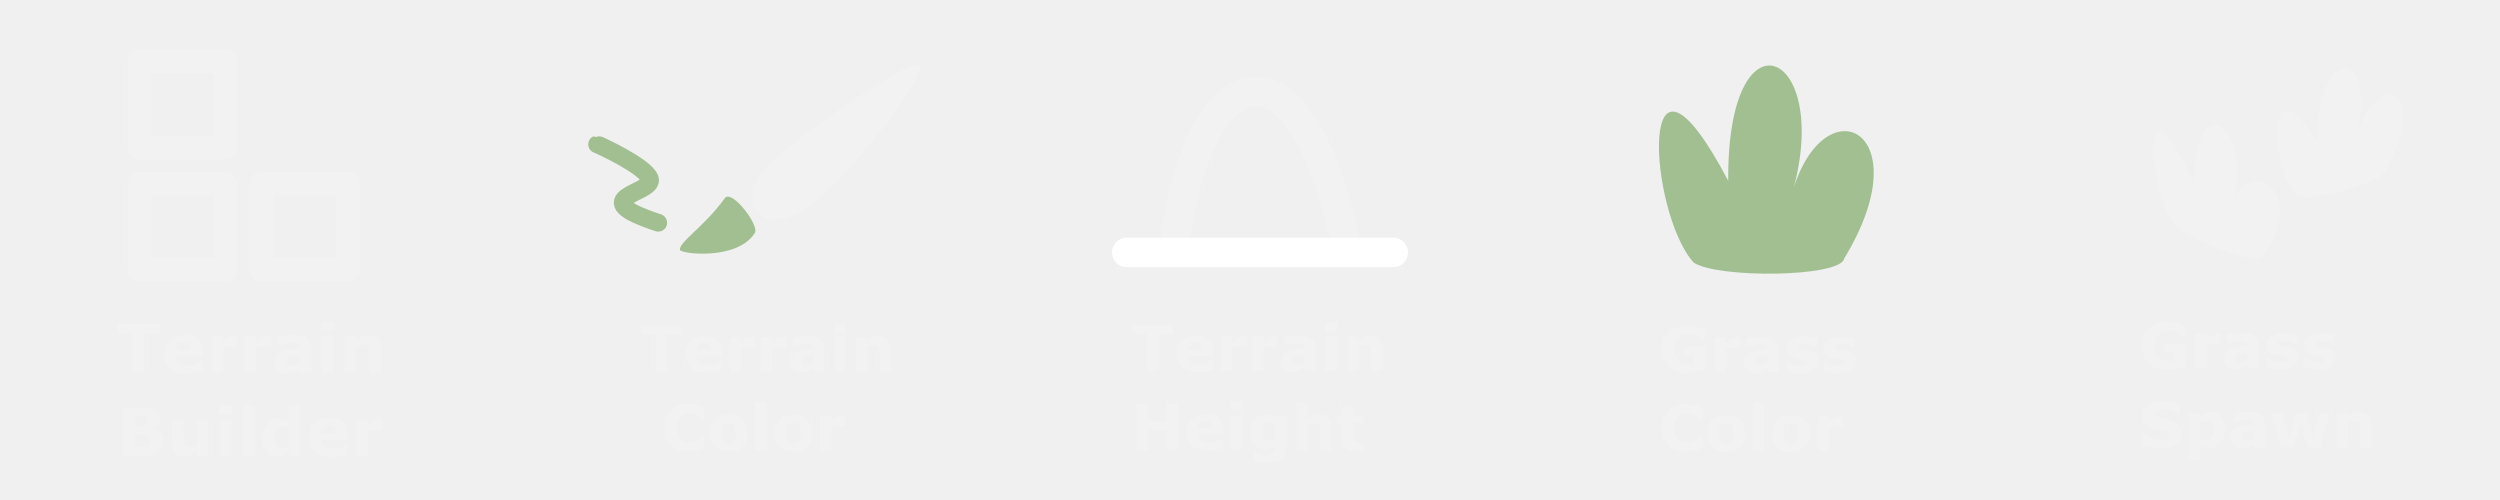
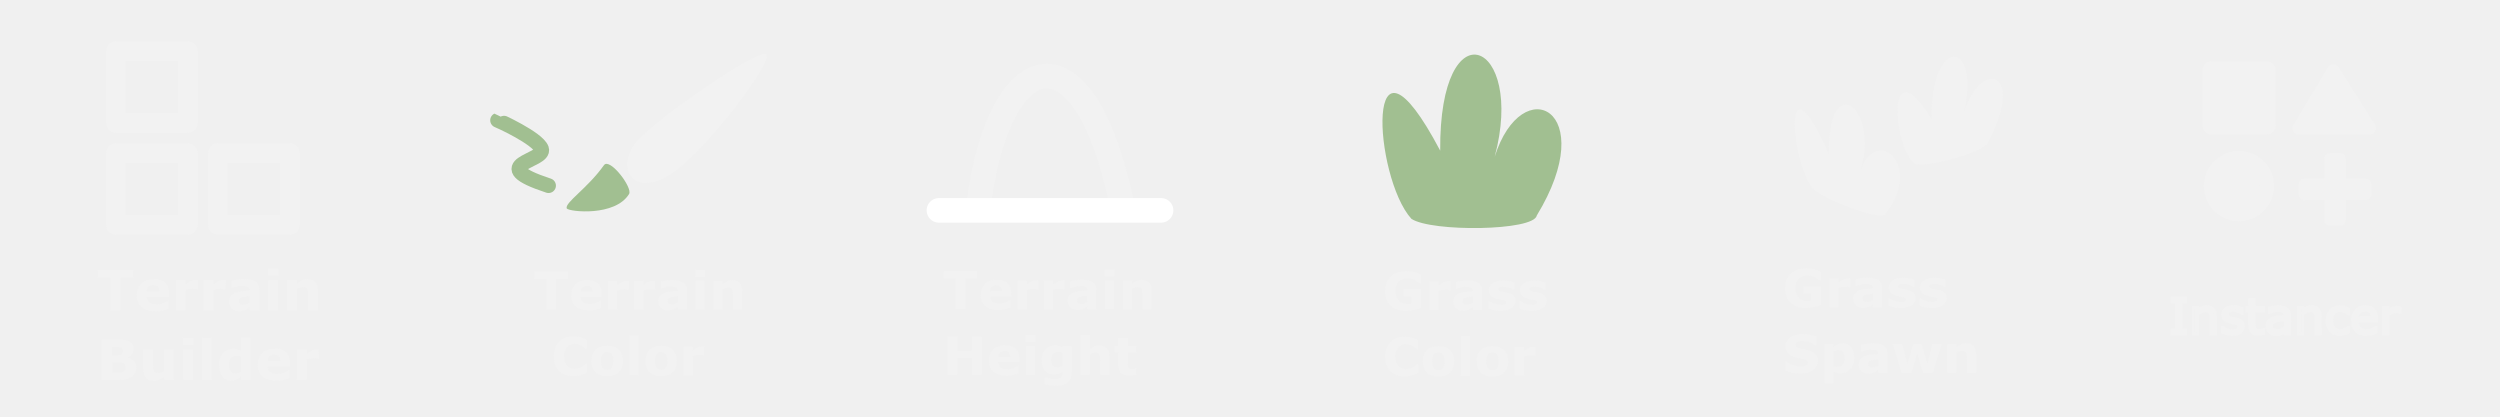
- <svg xmlns="http://www.w3.org/2000/svg" width="84.667mm" height="16.933mm" viewBox="0 0 84.667 16.933" version="1.1" id="svg11372">
+ <svg xmlns="http://www.w3.org/2000/svg" width="101.6mm" height="16.933mm" viewBox="0 0 101.6 16.933" version="1.1" id="svg11372">
  <defs id="defs11369">
    <marker style="overflow:visible" id="Arrow1Lstart" refX="0" refY="0" orient="auto">
      <path transform="matrix(0.8,0,0,0.8,10,0)" style="fill:context-stroke;fill-rule:evenodd;stroke:context-stroke;stroke-width:1pt" d="M 0,0 5,-5 -12.5,0 5,5 Z" id="path27638" />
    </marker>
  </defs>
  <g id="layer1" transform="translate(263.7829,214.9342)">
    <g id="g12135" transform="matrix(0.20154,0,0,0.20154,-221.8433,-171.6164)" style="stroke-width:4.962">
      <rect style="fill:#21262e;fill-opacity:0;stroke-width:3.473;stroke-linecap:round;stroke-linejoin:round" id="rect11620" width="84.02" height="84.02" x="-208.095" y="-214.934" ry="0" />
      <g id="g4439" transform="matrix(1.058834,0,0,1.058834,-207.2128,-225.7754)" style="stroke-width:4.686">
        <rect style="fill:none;fill-opacity:1;stroke:#f2f2f2;stroke-width:3.749;stroke-linecap:round;stroke-linejoin:round;stroke-miterlimit:4;stroke-dasharray:none;stroke-opacity:1" id="rect4427" width="13.678" height="13.678" x="21.268" y="-53.074" transform="scale(1,-1)" />
        <rect style="fill:none;fill-opacity:1;stroke:#f2f2f2;stroke-width:3.749;stroke-linecap:round;stroke-linejoin:round;stroke-miterlimit:4;stroke-dasharray:none;stroke-opacity:1" id="rect4429" width="13.678" height="13.678" x="21.268" y="-33.664" transform="scale(1,-1)" />
        <rect style="fill:none;fill-opacity:1;stroke:#f2f2f2;stroke-width:3.749;stroke-linecap:round;stroke-linejoin:round;stroke-miterlimit:4;stroke-dasharray:none;stroke-opacity:1" id="rect4431" width="13.678" height="13.678" x="40.679" y="-53.074" transform="scale(1,-1)" />
        <g aria-label=" Terrain  Builder" id="text4437" style="font-weight:bold;font-size:10.583px;line-height:1.25;-inkscape-font-specification:'sans-serif, Bold';fill:#f2f2f2;stroke-width:1.24">
          <path d="m 24.564,63.162 h -2.403 v 6.206 h -1.984 v -6.206 h -2.403 v -1.488 h 6.79 z" id="path12566" style="stroke-width:1.24" />
          <path d="m 31.37,66.811 h -4.258 q 0.041,0.682 0.517,1.044 0.481,0.362 1.411,0.362 0.589,0 1.142,-0.212 0.553,-0.212 0.873,-0.455 h 0.207 v 1.493 q -0.63,0.253 -1.189,0.367 -0.558,0.114 -1.235,0.114 -1.747,0 -2.677,-0.785 -0.93,-0.785 -0.93,-2.238 0,-1.437 0.878,-2.274 0.884,-0.842 2.418,-0.842 1.416,0 2.129,0.718 0.713,0.713 0.713,2.057 z m -1.85,-1.09 q -0.015,-0.584 -0.289,-0.878 -0.274,-0.295 -0.853,-0.295 -0.537,0 -0.884,0.279 -0.346,0.279 -0.388,0.894 z" id="path12568" style="stroke-width:1.24" />
          <path d="m 36.889,65.338 h -0.165 q -0.119,-0.041 -0.382,-0.062 -0.264,-0.021 -0.439,-0.021 -0.398,0 -0.703,0.052 -0.305,0.052 -0.656,0.176 v 3.886 H 32.682 v -5.803 h 1.86 v 0.853 q 0.615,-0.527 1.07,-0.698 0.455,-0.176 0.837,-0.176 0.098,0 0.222,0.005 0.124,0.005 0.217,0.015 z" id="path12570" style="stroke-width:1.24" />
          <path d="m 42.149,65.338 h -0.165 q -0.119,-0.041 -0.382,-0.062 -0.264,-0.021 -0.439,-0.021 -0.398,0 -0.703,0.052 -0.305,0.052 -0.656,0.176 v 3.886 h -1.86 v -5.803 h 1.86 v 0.853 q 0.615,-0.527 1.07,-0.698 0.455,-0.176 0.837,-0.176 0.098,0 0.222,0.005 0.124,0.005 0.217,0.015 z" id="path12572" style="stroke-width:1.24" />
          <path d="m 46.718,67.855 v -1.209 q -0.377,0.031 -0.816,0.088 -0.439,0.052 -0.667,0.124 -0.279,0.088 -0.429,0.258 -0.145,0.165 -0.145,0.439 0,0.181 0.031,0.295 0.031,0.114 0.155,0.217 0.119,0.103 0.284,0.155 0.165,0.047 0.517,0.047 0.279,0 0.563,-0.114 0.289,-0.114 0.506,-0.3 z m 0,0.899 q -0.15,0.114 -0.372,0.274 -0.222,0.16 -0.419,0.253 -0.274,0.124 -0.568,0.181 -0.295,0.062 -0.646,0.062 -0.827,0 -1.385,-0.512 -0.558,-0.512 -0.558,-1.307 0,-0.636 0.284,-1.039 0.284,-0.403 0.806,-0.636 0.517,-0.233 1.282,-0.331 0.765,-0.098 1.586,-0.145 v -0.031 q 0,-0.481 -0.393,-0.661 -0.393,-0.186 -1.158,-0.186 -0.46,0 -0.982,0.165 -0.522,0.16 -0.749,0.248 H 43.276 V 63.689 q 0.295,-0.078 0.956,-0.181 0.667,-0.109 1.333,-0.109 1.586,0 2.289,0.491 0.708,0.486 0.708,1.53 v 3.948 h -1.845 z" id="path12574" style="stroke-width:1.24" />
          <path d="m 52.133,69.369 h -1.86 v -5.803 h 1.86 z m 0.052,-6.63 H 50.221 v -1.411 h 1.964 z" id="path12576" style="stroke-width:1.24" />
          <path d="m 59.719,69.369 h -1.871 v -2.878 q 0,-0.351 -0.036,-0.698 -0.036,-0.351 -0.124,-0.517 -0.103,-0.191 -0.305,-0.279 -0.196,-0.088 -0.553,-0.088 -0.253,0 -0.517,0.083 -0.258,0.083 -0.563,0.264 v 4.113 h -1.86 v -5.803 h 1.86 v 0.641 q 0.496,-0.388 0.951,-0.594 0.46,-0.207 1.018,-0.207 0.941,0 1.468,0.548 0.532,0.548 0.532,1.638 z" id="path12578" style="stroke-width:1.24" />
          <path d="m 25.127,80.241 q 0,0.558 -0.227,0.997 -0.222,0.439 -0.615,0.729 -0.455,0.341 -1.003,0.486 -0.543,0.145 -1.38,0.145 H 18.544 V 74.903 h 2.987 q 0.93,0 1.359,0.062 0.434,0.062 0.858,0.274 0.439,0.222 0.651,0.599 0.217,0.372 0.217,0.853 0,0.558 -0.295,0.987 -0.295,0.424 -0.832,0.661 v 0.041 q 0.754,0.15 1.194,0.62 0.444,0.47 0.444,1.24 z m -2.542,-3.163 q 0,-0.191 -0.098,-0.382 -0.093,-0.191 -0.336,-0.284 -0.217,-0.083 -0.543,-0.088 -0.32,-0.01 -0.904,-0.01 h -0.186 v 1.628 h 0.31 q 0.47,0 0.801,-0.015 0.331,-0.015 0.522,-0.103 0.269,-0.119 0.351,-0.305 0.083,-0.191 0.083,-0.439 z m 0.486,3.132 q 0,-0.367 -0.145,-0.563 -0.14,-0.202 -0.481,-0.3 -0.233,-0.067 -0.641,-0.072 -0.408,-0.005 -0.853,-0.005 h -0.434 v 1.917 h 0.145 q 0.837,0 1.199,-0.005 0.362,-0.005 0.667,-0.134 0.31,-0.129 0.424,-0.341 0.119,-0.217 0.119,-0.496 z" id="path12580" style="stroke-width:1.24" />
          <path d="m 32.284,82.598 h -1.86 v -0.641 q -0.517,0.393 -0.946,0.599 -0.429,0.202 -1.023,0.202 -0.961,0 -1.483,-0.553 -0.517,-0.553 -0.517,-1.633 v -3.778 h 1.871 v 2.878 q 0,0.439 0.026,0.734 0.031,0.289 0.134,0.481 0.098,0.191 0.295,0.279 0.202,0.088 0.558,0.088 0.238,0 0.527,-0.088 0.289,-0.088 0.558,-0.258 v -4.113 h 1.86 z" id="path12582" style="stroke-width:1.24" />
          <path d="m 35.902,82.598 h -1.86 v -5.803 h 1.86 z m 0.052,-6.63 h -1.964 v -1.411 h 1.964 z" id="path12584" style="stroke-width:1.24" />
          <path d="m 39.519,82.598 h -1.86 v -8.041 h 1.86 z" id="path12586" style="stroke-width:1.24" />
          <path d="m 46.919,82.598 h -1.86 v -0.605 q -0.481,0.393 -0.899,0.579 -0.419,0.186 -0.966,0.186 -1.059,0 -1.695,-0.816 -0.636,-0.816 -0.636,-2.201 0,-0.739 0.212,-1.307 0.217,-0.574 0.589,-0.982 0.351,-0.388 0.853,-0.599 0.501,-0.217 1.003,-0.217 0.522,0 0.853,0.114 0.336,0.109 0.687,0.279 v -2.47 h 1.86 z M 45.059,80.996 V 78.148 q -0.196,-0.083 -0.413,-0.119 -0.217,-0.036 -0.398,-0.036 -0.734,0 -1.101,0.46 -0.367,0.455 -0.367,1.266 0,0.853 0.295,1.24 0.295,0.382 0.946,0.382 0.253,0 0.537,-0.093 0.284,-0.098 0.501,-0.253 z" id="path12588" style="stroke-width:1.24" />
          <path d="m 54.391,80.04 h -4.258 q 0.041,0.682 0.517,1.044 0.481,0.362 1.411,0.362 0.589,0 1.142,-0.212 0.553,-0.212 0.873,-0.455 h 0.207 v 1.493 q -0.63,0.253 -1.189,0.367 -0.558,0.114 -1.235,0.114 -1.747,0 -2.677,-0.785 -0.93,-0.785 -0.93,-2.238 0,-1.437 0.878,-2.274 0.884,-0.842 2.418,-0.842 1.416,0 2.129,0.718 0.713,0.713 0.713,2.057 z m -1.85,-1.09 q -0.015,-0.584 -0.289,-0.878 -0.274,-0.295 -0.853,-0.295 -0.537,0 -0.884,0.279 -0.346,0.279 -0.388,0.894 z" id="path12590" style="stroke-width:1.24" />
          <path d="m 59.91,78.567 h -0.165 q -0.119,-0.041 -0.382,-0.062 -0.264,-0.021 -0.439,-0.021 -0.398,0 -0.703,0.052 -0.305,0.052 -0.656,0.176 v 3.886 h -1.86 v -5.803 h 1.86 v 0.853 q 0.615,-0.527 1.07,-0.698 0.455,-0.176 0.837,-0.176 0.098,0 0.222,0.005 0.124,0.005 0.217,0.015 z" id="path12592" style="stroke-width:1.24" />
        </g>
      </g>
    </g>
    <g id="g3920" transform="matrix(0.1259586,0,0,0.1259586,-192.4308,-192.562)" style="stroke-width:7.939" />
    <g id="g2882">
      <rect style="fill:#21262e;fill-opacity:0;stroke-width:0.7;stroke-linecap:round;stroke-linejoin:round" id="rect12141" width="16.933" height="16.933" x="-212.983" y="-214.934" ry="0" />
      <g aria-label="Grass Color" id="text4475" style="font-weight:bold;font-size:10.583px;line-height:1.25;-inkscape-font-specification:'sans-serif, Bold';fill:#f2f2f2;stroke-width:1.313" transform="matrix(0.20154,0,0,0.20154,-195.6558,-187.0334)">
        <path d="m -51.473,-76.346 q -0.517,0.202 -1.369,0.403 -0.853,0.196 -1.7,0.196 -1.964,0 -3.075,-1.065 -1.111,-1.07 -1.111,-2.951 0,-1.793 1.121,-2.889 1.121,-1.101 3.126,-1.101 0.76,0 1.447,0.14 0.687,0.134 1.53,0.543 v 1.804 h -0.222 q -0.145,-0.109 -0.424,-0.305 -0.279,-0.202 -0.537,-0.341 -0.3,-0.165 -0.703,-0.284 -0.398,-0.119 -0.847,-0.119 -0.527,0 -0.956,0.155 -0.429,0.155 -0.77,0.475 -0.326,0.31 -0.517,0.791 -0.186,0.475 -0.186,1.101 0,1.276 0.677,1.953 0.677,0.677 2,0.677 0.114,0 0.248,-0.005 0.14,-0.005 0.253,-0.015 v -1.509 H -55.023 V -80.144 h 3.55 z" id="path12984" style="stroke-width:1.313" />
        <path d="m -45.592,-79.937 h -0.165 q -0.119,-0.041 -0.382,-0.062 -0.264,-0.021 -0.439,-0.021 -0.398,0 -0.703,0.052 -0.305,0.052 -0.656,0.176 v 3.886 h -1.86 v -5.803 h 1.86 v 0.853 q 0.615,-0.527 1.07,-0.698 0.455,-0.176 0.837,-0.176 0.098,0 0.222,0.005 0.124,0.005 0.217,0.015 z" id="path12986" style="stroke-width:1.313" />
        <path d="m -41.024,-77.421 v -1.209 q -0.377,0.031 -0.816,0.088 -0.439,0.052 -0.667,0.124 -0.279,0.088 -0.429,0.258 -0.145,0.165 -0.145,0.439 0,0.181 0.031,0.295 0.031,0.114 0.155,0.217 0.119,0.103 0.284,0.155 0.165,0.047 0.517,0.047 0.279,0 0.563,-0.114 0.289,-0.114 0.506,-0.3 z m 0,0.899 q -0.15,0.114 -0.372,0.274 -0.222,0.16 -0.419,0.253 -0.274,0.124 -0.568,0.181 -0.295,0.062 -0.646,0.062 -0.827,0 -1.385,-0.512 -0.558,-0.512 -0.558,-1.307 0,-0.636 0.284,-1.039 0.284,-0.403 0.806,-0.636 0.517,-0.233 1.282,-0.331 0.765,-0.098 1.586,-0.145 v -0.031 q 0,-0.481 -0.393,-0.661 -0.393,-0.186 -1.158,-0.186 -0.46,0 -0.982,0.165 -0.522,0.16 -0.749,0.248 h -0.171 v -1.4 q 0.295,-0.078 0.956,-0.181 0.667,-0.109 1.333,-0.109 1.586,0 2.289,0.491 0.708,0.486 0.708,1.53 v 3.948 h -1.845 z" id="path12988" style="stroke-width:1.313" />
        <path d="m -32.425,-77.746 q 0,0.899 -0.806,1.452 -0.806,0.548 -2.207,0.548 -0.775,0 -1.406,-0.145 -0.63,-0.145 -1.013,-0.32 v -1.53 h 0.171 q 0.14,0.098 0.32,0.217 0.186,0.114 0.522,0.248 0.289,0.119 0.656,0.207 0.367,0.083 0.785,0.083 0.548,0 0.811,-0.119 0.264,-0.124 0.264,-0.362 0,-0.212 -0.155,-0.305 -0.155,-0.098 -0.589,-0.186 -0.207,-0.047 -0.563,-0.098 -0.351,-0.057 -0.641,-0.134 -0.791,-0.207 -1.173,-0.641 -0.382,-0.439 -0.382,-1.09 0,-0.837 0.791,-1.39 0.796,-0.558 2.17,-0.558 0.651,0 1.245,0.134 0.599,0.129 0.935,0.279 v 1.468 h -0.16 q -0.413,-0.284 -0.946,-0.46 -0.527,-0.181 -1.07,-0.181 -0.45,0 -0.76,0.124 -0.305,0.124 -0.305,0.351 0,0.207 0.14,0.315 0.14,0.109 0.656,0.217 0.284,0.057 0.61,0.114 0.331,0.052 0.661,0.134 0.734,0.191 1.085,0.605 0.351,0.408 0.351,1.023 z" id="path12990" style="stroke-width:1.313" />
        <path d="m -26.146,-77.746 q 0,0.899 -0.806,1.452 -0.806,0.548 -2.207,0.548 -0.775,0 -1.406,-0.145 -0.63,-0.145 -1.013,-0.32 v -1.53 h 0.171 q 0.14,0.098 0.32,0.217 0.186,0.114 0.522,0.248 0.289,0.119 0.656,0.207 0.367,0.083 0.785,0.083 0.548,0 0.811,-0.119 0.264,-0.124 0.264,-0.362 0,-0.212 -0.155,-0.305 -0.155,-0.098 -0.589,-0.186 -0.207,-0.047 -0.563,-0.098 -0.351,-0.057 -0.641,-0.134 -0.791,-0.207 -1.173,-0.641 -0.382,-0.439 -0.382,-1.09 0,-0.837 0.791,-1.39 0.796,-0.558 2.17,-0.558 0.651,0 1.245,0.134 0.599,0.129 0.935,0.279 v 1.468 h -0.16 q -0.413,-0.284 -0.946,-0.46 -0.527,-0.181 -1.07,-0.181 -0.45,0 -0.76,0.124 -0.305,0.124 -0.305,0.351 0,0.207 0.14,0.315 0.14,0.109 0.656,0.217 0.284,0.057 0.61,0.114 0.331,0.052 0.661,0.134 0.734,0.191 1.085,0.605 0.351,0.408 0.351,1.023 z" id="path12992" style="stroke-width:1.313" />
        <path d="m -54.801,-62.528 q -0.858,0 -1.586,-0.253 -0.723,-0.253 -1.245,-0.754 -0.522,-0.501 -0.811,-1.251 -0.284,-0.749 -0.284,-1.731 0,-0.915 0.274,-1.659 0.274,-0.744 0.796,-1.276 0.501,-0.512 1.24,-0.791 0.744,-0.279 1.623,-0.279 0.486,0 0.873,0.057 0.393,0.052 0.723,0.14 0.346,0.098 0.625,0.222 0.284,0.119 0.496,0.222 v 1.866 h -0.227 q -0.145,-0.124 -0.367,-0.295 -0.217,-0.171 -0.496,-0.336 -0.284,-0.165 -0.615,-0.279 -0.331,-0.114 -0.708,-0.114 -0.419,0 -0.796,0.134 -0.377,0.129 -0.698,0.434 -0.305,0.295 -0.496,0.78 -0.186,0.486 -0.186,1.178 0,0.723 0.202,1.209 0.207,0.486 0.517,0.765 0.315,0.284 0.703,0.408 0.388,0.119 0.765,0.119 0.362,0 0.713,-0.109 0.357,-0.109 0.656,-0.295 0.253,-0.15 0.47,-0.32 0.217,-0.171 0.357,-0.295 h 0.207 v 1.84 q -0.289,0.129 -0.553,0.243 -0.264,0.114 -0.553,0.196 -0.377,0.109 -0.708,0.165 -0.331,0.057 -0.91,0.057 z" id="path12994" style="stroke-width:1.313" />
        <path d="m -44.791,-65.577 q 0,1.431 -0.837,2.258 -0.832,0.822 -2.341,0.822 -1.509,0 -2.346,-0.822 -0.832,-0.827 -0.832,-2.258 0,-1.442 0.837,-2.263 0.842,-0.822 2.341,-0.822 1.519,0 2.346,0.827 0.832,0.827 0.832,2.258 z m -2.289,1.411 q 0.181,-0.222 0.269,-0.532 0.093,-0.315 0.093,-0.868 0,-0.512 -0.093,-0.858 -0.093,-0.346 -0.258,-0.553 -0.165,-0.212 -0.398,-0.3 -0.233,-0.088 -0.501,-0.088 -0.269,0 -0.481,0.072 -0.207,0.072 -0.398,0.289 -0.171,0.202 -0.274,0.553 -0.098,0.351 -0.098,0.884 0,0.475 0.088,0.827 0.088,0.346 0.258,0.558 0.165,0.202 0.393,0.295 0.233,0.093 0.527,0.093 0.253,0 0.481,-0.083 0.233,-0.088 0.393,-0.289 z" id="path12996" style="stroke-width:1.313" />
        <path d="m -41.598,-62.677 h -1.86 v -8.041 h 1.86 z" id="path12998" style="stroke-width:1.313" />
        <path d="m -33.908,-65.577 q 0,1.431 -0.837,2.258 -0.832,0.822 -2.341,0.822 -1.509,0 -2.346,-0.822 -0.832,-0.827 -0.832,-2.258 0,-1.442 0.837,-2.263 0.842,-0.822 2.341,-0.822 1.519,0 2.346,0.827 0.832,0.827 0.832,2.258 z m -2.289,1.411 q 0.181,-0.222 0.269,-0.532 0.093,-0.315 0.093,-0.868 0,-0.512 -0.093,-0.858 -0.093,-0.346 -0.258,-0.553 -0.165,-0.212 -0.398,-0.3 -0.233,-0.088 -0.501,-0.088 -0.269,0 -0.481,0.072 -0.207,0.072 -0.398,0.289 -0.171,0.202 -0.274,0.553 -0.098,0.351 -0.098,0.884 0,0.475 0.088,0.827 0.088,0.346 0.258,0.558 0.165,0.202 0.393,0.295 0.233,0.093 0.527,0.093 0.253,0 0.481,-0.083 0.233,-0.088 0.393,-0.289 z" id="path13000" style="stroke-width:1.313" />
        <path d="m -28.368,-66.708 h -0.165 q -0.119,-0.041 -0.382,-0.062 -0.264,-0.021 -0.439,-0.021 -0.398,0 -0.703,0.052 -0.305,0.052 -0.656,0.176 v 3.886 h -1.86 v -5.803 h 1.86 v 0.853 q 0.615,-0.527 1.07,-0.698 0.455,-0.176 0.837,-0.176 0.098,0 0.222,0.005 0.124,0.005 0.217,0.015 z" id="path13002" style="stroke-width:1.313" />
      </g>
      <path style="fill:#a1bf91;fill-opacity:1;stroke:none;stroke-width:0.265px;stroke-linecap:butt;stroke-linejoin:miter;stroke-opacity:1" d="m -206.423,-206.041 c 0.811,0.541 4.983,0.499 5.096,-0.137 2.616,-4.3 -0.598,-5.915 -1.713,-2.382 1.268,-4.729 -2.261,-6.2 -2.213,-0.251 -3.136,-5.943 -2.703,1.086 -1.17,2.77 z" id="path867-1" />
    </g>
    <g id="g25799" transform="matrix(0.20154,0,0,0.20154,-193.6867,-211.7838)" style="stroke-width:4.962">
      <rect style="fill:#21262e;fill-opacity:0;stroke-width:3.473;stroke-linecap:round;stroke-linejoin:round" id="rect25763" width="84.02" height="84.02" x="-263.783" y="-15.632" ry="0" />
      <g id="g36978">
        <path style="fill:#f2f2f2;fill-opacity:1;stroke:none;stroke-width:9.924;stroke-linecap:butt;stroke-linejoin:miter;stroke-miterlimit:4;stroke-dasharray:none;stroke-opacity:1" d="m -219.333,12.82 c 4.578,-5.123 24.727,-18.792 26.05,-17.531 1.641,1.262 -13.323,21.313 -20.44,24.9 -7.342,3.701 -9.669,-2.828 -5.61,-7.37 z" id="path25765" />
        <path style="fill:#a1bf91;fill-opacity:1;stroke:none;stroke-width:4.962;stroke-linecap:butt;stroke-linejoin:miter;stroke-miterlimit:4;stroke-dasharray:none;stroke-opacity:1" d="m -220.951,23.484 c -2.802,4.594 -12.015,3.599 -12.57,2.929 -0.446,-1.197 4.085,-3.944 7.506,-8.738 1.143,-1.602 5.835,4.546 5.064,5.81 z" id="path25767" />
        <path style="fill:none;stroke:#a1bf91;stroke-width:2.977;stroke-linecap:round;stroke-linejoin:round;stroke-miterlimit:4;stroke-dasharray:none;stroke-opacity:1" d="m -237.191,21.802 c -13.073,-4.306 -0.507,-4.888 -1.414,-7.404 -0.778,-2.158 -8.804,-5.802 -8.86,-5.775" id="path25769" />
        <g aria-label="Terrain  Color" id="g25795" style="font-weight:bold;font-size:10.583px;line-height:1.25;-inkscape-font-specification:'sans-serif, Bold';fill:#f2f2f2;stroke-width:1.313" transform="translate(1.306915,2.53826)">
          <path d="m -234.587,38.083 h -2.403 v 6.206 h -1.984 v -6.206 h -2.403 v -1.488 h 6.79 z" id="path25771" style="stroke-width:1.313" />
          <path d="m -227.781,41.731 h -4.258 q 0.041,0.682 0.517,1.044 0.481,0.362 1.411,0.362 0.589,0 1.142,-0.212 0.553,-0.212 0.873,-0.455 h 0.207 v 1.493 q -0.63,0.253 -1.189,0.367 -0.558,0.114 -1.235,0.114 -1.747,0 -2.677,-0.785 -0.93,-0.785 -0.93,-2.238 0,-1.437 0.878,-2.274 0.884,-0.842 2.418,-0.842 1.416,0 2.129,0.718 0.713,0.713 0.713,2.057 z m -1.85,-1.09 q -0.015,-0.584 -0.289,-0.878 -0.274,-0.295 -0.853,-0.295 -0.537,0 -0.884,0.279 -0.346,0.279 -0.388,0.894 z" id="path25773" style="stroke-width:1.313" />
          <path d="m -222.262,40.258 h -0.165 q -0.119,-0.041 -0.382,-0.062 -0.264,-0.021 -0.439,-0.021 -0.398,0 -0.703,0.052 -0.305,0.052 -0.656,0.176 v 3.886 h -1.86 v -5.803 h 1.86 v 0.853 q 0.615,-0.527 1.07,-0.698 0.455,-0.176 0.837,-0.176 0.098,0 0.222,0.005 0.124,0.005 0.217,0.015 z" id="path25775" style="stroke-width:1.313" />
          <path d="m -217.001,40.258 h -0.165 q -0.119,-0.041 -0.382,-0.062 -0.264,-0.021 -0.439,-0.021 -0.398,0 -0.703,0.052 -0.305,0.052 -0.656,0.176 v 3.886 h -1.86 v -5.803 h 1.86 v 0.853 q 0.615,-0.527 1.07,-0.698 0.455,-0.176 0.837,-0.176 0.098,0 0.222,0.005 0.124,0.005 0.217,0.015 z" id="path25777" style="stroke-width:1.313" />
          <path d="m -212.433,42.775 v -1.209 q -0.377,0.031 -0.816,0.088 -0.439,0.052 -0.667,0.124 -0.279,0.088 -0.429,0.258 -0.145,0.165 -0.145,0.439 0,0.181 0.031,0.295 0.031,0.114 0.155,0.217 0.119,0.103 0.284,0.155 0.165,0.047 0.517,0.047 0.279,0 0.563,-0.114 0.289,-0.114 0.506,-0.3 z m 0,0.899 q -0.15,0.114 -0.372,0.274 -0.222,0.16 -0.419,0.253 -0.274,0.124 -0.568,0.181 -0.295,0.062 -0.646,0.062 -0.827,0 -1.385,-0.512 -0.558,-0.512 -0.558,-1.307 0,-0.636 0.284,-1.039 0.284,-0.403 0.806,-0.636 0.517,-0.233 1.282,-0.331 0.765,-0.098 1.586,-0.145 v -0.031 q 0,-0.481 -0.393,-0.661 -0.393,-0.186 -1.158,-0.186 -0.46,0 -0.982,0.165 -0.522,0.16 -0.749,0.248 h -0.171 v -1.4 q 0.295,-0.078 0.956,-0.181 0.667,-0.109 1.333,-0.109 1.586,0 2.289,0.491 0.708,0.486 0.708,1.53 v 3.948 h -1.845 z" id="path25779" style="stroke-width:1.313" />
          <path d="m -207.017,44.289 h -1.86 v -5.803 h 1.86 z m 0.052,-6.63 h -1.964 V 36.248 h 1.964 z" id="path25781" style="stroke-width:1.313" />
          <path d="m -199.431,44.289 h -1.871 v -2.878 q 0,-0.351 -0.036,-0.698 -0.036,-0.351 -0.124,-0.517 -0.103,-0.191 -0.305,-0.279 -0.196,-0.088 -0.553,-0.088 -0.253,0 -0.517,0.083 -0.258,0.083 -0.563,0.264 v 4.113 h -1.86 V 38.486 h 1.86 v 0.641 q 0.496,-0.388 0.951,-0.594 0.46,-0.207 1.018,-0.207 0.941,0 1.468,0.548 0.532,0.548 0.532,1.638 z" id="path25783" style="stroke-width:1.313" />
          <path d="m -233.512,57.668 q -0.858,0 -1.586,-0.253 -0.723,-0.253 -1.245,-0.754 -0.522,-0.501 -0.811,-1.251 -0.284,-0.749 -0.284,-1.731 0,-0.915 0.274,-1.659 0.274,-0.744 0.796,-1.276 0.501,-0.512 1.24,-0.791 0.744,-0.279 1.623,-0.279 0.486,0 0.873,0.057 0.393,0.052 0.723,0.14 0.346,0.098 0.625,0.222 0.284,0.119 0.496,0.222 v 1.866 h -0.227 q -0.145,-0.124 -0.367,-0.295 -0.217,-0.171 -0.496,-0.336 -0.284,-0.165 -0.615,-0.279 -0.331,-0.114 -0.708,-0.114 -0.419,0 -0.796,0.134 -0.377,0.129 -0.698,0.434 -0.305,0.295 -0.496,0.78 -0.186,0.486 -0.186,1.178 0,0.723 0.202,1.209 0.207,0.486 0.517,0.765 0.315,0.284 0.703,0.408 0.388,0.119 0.765,0.119 0.362,0 0.713,-0.109 0.357,-0.109 0.656,-0.295 0.253,-0.15 0.47,-0.32 0.217,-0.171 0.357,-0.295 h 0.207 v 1.84 q -0.289,0.129 -0.553,0.243 -0.264,0.114 -0.553,0.196 -0.377,0.109 -0.708,0.165 -0.331,0.057 -0.909,0.057 z" id="path25785" style="stroke-width:1.313" />
          <path d="m -223.502,54.619 q 0,1.431 -0.837,2.258 -0.832,0.822 -2.341,0.822 -1.509,0 -2.346,-0.822 -0.832,-0.827 -0.832,-2.258 0,-1.442 0.837,-2.263 0.842,-0.822 2.341,-0.822 1.519,0 2.346,0.827 0.832,0.827 0.832,2.258 z m -2.289,1.411 q 0.181,-0.222 0.269,-0.532 0.093,-0.315 0.093,-0.868 0,-0.512 -0.093,-0.858 -0.093,-0.346 -0.258,-0.553 -0.165,-0.212 -0.398,-0.3 -0.233,-0.088 -0.501,-0.088 -0.269,0 -0.481,0.072 -0.207,0.072 -0.398,0.289 -0.171,0.202 -0.274,0.553 -0.098,0.351 -0.098,0.884 0,0.475 0.088,0.827 0.088,0.346 0.258,0.558 0.165,0.202 0.393,0.295 0.233,0.093 0.527,0.093 0.253,0 0.481,-0.083 0.233,-0.088 0.393,-0.289 z" id="path25787" style="stroke-width:1.313" />
          <path d="m -220.308,57.518 h -1.86 v -8.041 h 1.86 z" id="path25789" style="stroke-width:1.313" />
          <path d="m -212.619,54.619 q 0,1.431 -0.837,2.258 -0.832,0.822 -2.341,0.822 -1.509,0 -2.346,-0.822 -0.832,-0.827 -0.832,-2.258 0,-1.442 0.837,-2.263 0.842,-0.822 2.341,-0.822 1.519,0 2.346,0.827 0.832,0.827 0.832,2.258 z m -2.289,1.411 q 0.181,-0.222 0.269,-0.532 0.093,-0.315 0.093,-0.868 0,-0.512 -0.093,-0.858 -0.093,-0.346 -0.258,-0.553 -0.165,-0.212 -0.398,-0.3 -0.233,-0.088 -0.501,-0.088 -0.269,0 -0.481,0.072 -0.207,0.072 -0.398,0.289 -0.171,0.202 -0.274,0.553 -0.098,0.351 -0.098,0.884 0,0.475 0.088,0.827 0.088,0.346 0.258,0.558 0.165,0.202 0.393,0.295 0.233,0.093 0.527,0.093 0.253,0 0.481,-0.083 0.233,-0.088 0.393,-0.289 z" id="path25791" style="stroke-width:1.313" />
          <path d="m -207.079,53.487 h -0.165 q -0.119,-0.041 -0.382,-0.062 -0.264,-0.021 -0.439,-0.021 -0.398,0 -0.703,0.052 -0.305,0.052 -0.656,0.176 v 3.886 h -1.86 v -5.803 h 1.86 v 0.853 q 0.615,-0.527 1.07,-0.698 0.455,-0.176 0.837,-0.176 0.098,0 0.222,0.005 0.124,0.005 0.217,0.015 z" id="path25793" style="stroke-width:1.313" />
        </g>
      </g>
    </g>
    <g id="g37018">
      <rect style="fill:#21262e;fill-opacity:0;stroke-width:0.7;stroke-linecap:round;stroke-linejoin:round" id="rect12137" width="16.933" height="16.933" x="-229.916" y="-214.934" ry="0" />
      <g id="g36997">
        <g id="g1611" transform="matrix(0.20154,0,0,0.20154,-207.2728,-211.1071)" style="stroke-width:4.962">
          <g aria-label="Terrain Height" id="text4459" style="font-weight:bold;font-size:10.583px;line-height:1.25;-inkscape-font-specification:'sans-serif, Bold';fill:#f2f2f2;stroke-width:1.313" transform="translate(0,7.283928)">
            <path d="m -83.297,29.888 h -2.403 v 6.206 h -1.984 v -6.206 h -2.403 v -1.488 h 6.79 z" id="path12921" style="stroke-width:1.313" />
            <path d="m -76.492,33.536 h -4.258 q 0.041,0.682 0.517,1.044 0.481,0.362 1.411,0.362 0.589,0 1.142,-0.212 0.553,-0.212 0.873,-0.455 h 0.207 v 1.493 q -0.63,0.253 -1.189,0.367 -0.558,0.114 -1.235,0.114 -1.747,0 -2.677,-0.785 -0.93,-0.785 -0.93,-2.238 0,-1.437 0.878,-2.274 0.884,-0.842 2.418,-0.842 1.416,0 2.129,0.718 0.713,0.713 0.713,2.057 z m -1.85,-1.09 q -0.015,-0.584 -0.289,-0.878 -0.274,-0.295 -0.853,-0.295 -0.537,0 -0.884,0.279 -0.346,0.279 -0.388,0.894 z" id="path12923" style="stroke-width:1.313" />
            <path d="m -70.973,32.064 h -0.165 q -0.119,-0.041 -0.382,-0.062 -0.264,-0.021 -0.439,-0.021 -0.398,0 -0.703,0.052 -0.305,0.052 -0.656,0.176 v 3.886 h -1.86 V 30.291 h 1.86 v 0.853 q 0.615,-0.527 1.07,-0.698 0.455,-0.176 0.837,-0.176 0.098,0 0.222,0.005 0.124,0.005 0.217,0.015 z" id="path12925" style="stroke-width:1.313" />
            <path d="m -65.712,32.064 h -0.165 q -0.119,-0.041 -0.382,-0.062 -0.264,-0.021 -0.439,-0.021 -0.398,0 -0.703,0.052 -0.305,0.052 -0.656,0.176 v 3.886 h -1.86 V 30.291 h 1.86 v 0.853 q 0.615,-0.527 1.07,-0.698 0.455,-0.176 0.837,-0.176 0.098,0 0.222,0.005 0.124,0.005 0.217,0.015 z" id="path12927" style="stroke-width:1.313" />
            <path d="M -61.144,34.58 V 33.371 q -0.377,0.031 -0.816,0.088 -0.439,0.052 -0.667,0.124 -0.279,0.088 -0.429,0.258 -0.145,0.165 -0.145,0.439 0,0.181 0.031,0.295 0.031,0.114 0.155,0.217 0.119,0.103 0.284,0.155 0.165,0.047 0.517,0.047 0.279,0 0.563,-0.114 0.289,-0.114 0.506,-0.3 z m 0,0.899 q -0.15,0.114 -0.372,0.274 -0.222,0.16 -0.419,0.253 -0.274,0.124 -0.568,0.181 -0.295,0.062 -0.646,0.062 -0.827,0 -1.385,-0.512 -0.558,-0.512 -0.558,-1.307 0,-0.636 0.284,-1.039 0.284,-0.403 0.806,-0.636 0.517,-0.233 1.282,-0.331 0.765,-0.098 1.586,-0.145 v -0.031 q 0,-0.481 -0.393,-0.661 -0.393,-0.186 -1.158,-0.186 -0.46,0 -0.982,0.165 -0.522,0.16 -0.749,0.248 h -0.171 V 30.415 q 0.295,-0.078 0.956,-0.181 0.667,-0.109 1.333,-0.109 1.586,0 2.289,0.491 0.708,0.486 0.708,1.53 v 3.948 h -1.845 z" id="path12929" style="stroke-width:1.313" />
            <path d="m -55.728,36.094 h -1.86 v -5.803 h 1.86 z m 0.052,-6.63 h -1.964 v -1.411 h 1.964 z" id="path12931" style="stroke-width:1.313" />
            <path d="m -48.142,36.094 h -1.871 v -2.878 q 0,-0.351 -0.036,-0.698 -0.036,-0.351 -0.124,-0.517 -0.103,-0.191 -0.305,-0.279 -0.196,-0.088 -0.553,-0.088 -0.253,0 -0.517,0.083 -0.258,0.083 -0.563,0.264 v 4.113 H -53.971 v -5.803 h 1.86 v 0.641 q 0.496,-0.388 0.951,-0.594 0.46,-0.207 1.018,-0.207 0.941,0 1.468,0.548 0.532,0.548 0.532,1.638 z" id="path12933" style="stroke-width:1.313" />
            <path d="m -82.419,49.324 h -1.984 V 45.934 h -2.93 v 3.39 h -1.984 v -7.695 h 1.984 v 2.816 h 2.93 v -2.816 h 1.984 z" id="path12935" style="stroke-width:1.313" />
            <path d="m -74.843,46.766 h -4.258 q 0.041,0.682 0.517,1.044 0.481,0.362 1.411,0.362 0.589,0 1.142,-0.212 0.553,-0.212 0.873,-0.455 h 0.207 v 1.493 q -0.63,0.253 -1.189,0.367 -0.558,0.114 -1.235,0.114 -1.747,0 -2.677,-0.785 -0.93,-0.785 -0.93,-2.238 0,-1.437 0.878,-2.274 0.884,-0.842 2.418,-0.842 1.416,0 2.129,0.718 0.713,0.713 0.713,2.057 z m -1.85,-1.09 q -0.015,-0.584 -0.289,-0.878 -0.274,-0.295 -0.853,-0.295 -0.537,0 -0.884,0.279 -0.346,0.279 -0.388,0.894 z" id="path12937" style="stroke-width:1.313" />
            <path d="m -71.67,49.324 h -1.86 v -5.803 h 1.86 z m 0.052,-6.63 h -1.964 v -1.411 h 1.964 z" id="path12939" style="stroke-width:1.313" />
            <path d="m -64.27,48.657 q 0,0.816 -0.233,1.375 -0.233,0.558 -0.651,0.873 -0.419,0.32 -1.013,0.46 -0.589,0.145 -1.333,0.145 -0.605,0 -1.194,-0.072 -0.584,-0.072 -1.013,-0.176 V 49.809 h 0.227 q 0.341,0.134 0.832,0.243 0.491,0.114 0.878,0.114 0.517,0 0.837,-0.098 0.326,-0.093 0.496,-0.269 0.16,-0.165 0.233,-0.424 0.072,-0.258 0.072,-0.62 v -0.109 q -0.336,0.274 -0.744,0.434 -0.408,0.16 -0.91,0.16 -1.22,0 -1.881,-0.734 -0.661,-0.734 -0.661,-2.232 0,-0.718 0.202,-1.24 0.202,-0.522 0.568,-0.91 0.341,-0.362 0.837,-0.563 0.501,-0.202 1.023,-0.202 0.47,0 0.853,0.114 0.388,0.109 0.703,0.305 l 0.067,-0.258 h 1.804 z m -1.86,-1.163 v -2.63 q -0.16,-0.067 -0.393,-0.103 -0.233,-0.041 -0.419,-0.041 -0.734,0 -1.101,0.424 -0.367,0.419 -0.367,1.173 0,0.837 0.31,1.168 0.315,0.331 0.93,0.331 0.279,0 0.548,-0.088 0.269,-0.088 0.491,-0.233 z" id="path12941" style="stroke-width:1.313" />
            <path d="m -56.684,49.324 h -1.871 v -2.878 q 0,-0.351 -0.036,-0.698 -0.036,-0.351 -0.124,-0.517 -0.103,-0.191 -0.305,-0.279 -0.196,-0.088 -0.553,-0.088 -0.253,0 -0.517,0.083 -0.258,0.083 -0.563,0.264 v 4.113 h -1.86 v -8.041 h 1.86 v 2.878 q 0.496,-0.388 0.951,-0.594 0.46,-0.207 1.018,-0.207 0.941,0 1.468,0.548 0.532,0.548 0.532,1.638 z" id="path12943" style="stroke-width:1.313" />
            <path d="m -51.263,49.272 q -0.3,0.078 -0.636,0.119 -0.336,0.047 -0.822,0.047 -1.085,0 -1.617,-0.439 -0.527,-0.439 -0.527,-1.504 V 44.781 h -0.765 v -1.261 h 0.765 V 41.861 h 1.86 v 1.659 h 1.741 v 1.261 h -1.741 v 2.057 q 0,0.305 0.005,0.532 0.005,0.227 0.083,0.408 0.072,0.181 0.253,0.289 0.186,0.103 0.537,0.103 0.145,0 0.377,-0.062 0.238,-0.062 0.331,-0.114 h 0.155 z" id="path12945" style="stroke-width:1.313" />
          </g>
        </g>
        <path style="fill:none;stroke:#f2f2f2;stroke-width:1;stroke-linecap:round;stroke-linejoin:round;stroke-miterlimit:4;stroke-dasharray:none;stroke-opacity:1" d="m -223.97,-206.916 c 0.885,-6.127 4.214,-7.044 5.748,0.145" id="path30230" />
        <path style="fill:none;stroke:#ffffff;stroke-width:1;stroke-linecap:round;stroke-linejoin:round;stroke-miterlimit:4;stroke-dasharray:none;stroke-opacity:1" d="m -225.624,-206.385 h 9.026" id="path36324" />
      </g>
    </g>
    <rect style="fill:#21262e;fill-opacity:0;stroke-width:0.7;stroke-linecap:round;stroke-linejoin:round" id="rect12139" width="16.933" height="16.933" x="-196.05" y="-214.934" ry="0" />
    <g aria-label="Grass Spawn" id="text4489" style="font-weight:bold;font-size:10.583px;line-height:1.25;-inkscape-font-specification:'sans-serif, Bold';fill:#f2f2f2;stroke-width:1.313" transform="matrix(0.20154,0,0,0.20154,-205.5007,-183.5892)">
      <path d="m 78.033,-94.009 q -0.517,0.202 -1.369,0.403 -0.853,0.196 -1.7,0.196 -1.964,0 -3.075,-1.065 -1.111,-1.07 -1.111,-2.951 0,-1.793 1.121,-2.889 1.121,-1.101 3.126,-1.101 0.76,0 1.447,0.14 0.687,0.134 1.53,0.543 v 1.804 h -0.222 q -0.145,-0.109 -0.424,-0.305 -0.279,-0.202 -0.537,-0.341 -0.3,-0.165 -0.703,-0.284 -0.398,-0.119 -0.847,-0.119 -0.527,0 -0.956,0.155 -0.429,0.155 -0.77,0.475 -0.326,0.31 -0.517,0.791 -0.186,0.475 -0.186,1.101 0,1.276 0.677,1.953 0.677,0.677 2,0.677 0.114,0 0.248,-0.005 0.14,-0.005 0.253,-0.015 v -1.509 h -1.535 v -1.452 h 3.55 z" id="path1019" style="stroke-width:1.313" />
      <path d="m 83.914,-97.6 h -0.165 q -0.119,-0.041 -0.382,-0.062 -0.264,-0.021 -0.439,-0.021 -0.398,0 -0.703,0.052 -0.305,0.052 -0.656,0.176 v 3.886 h -1.86 v -5.803 h 1.86 v 0.853 q 0.615,-0.527 1.07,-0.698 0.455,-0.176 0.837,-0.176 0.098,0 0.222,0.005 0.124,0.005 0.217,0.015 z" id="path1021" style="stroke-width:1.313" />
      <path d="m 88.482,-95.084 v -1.209 q -0.377,0.031 -0.816,0.088 -0.439,0.052 -0.667,0.124 -0.279,0.088 -0.429,0.258 -0.145,0.165 -0.145,0.439 0,0.181 0.031,0.295 0.031,0.114 0.155,0.217 0.119,0.103 0.284,0.155 0.165,0.047 0.517,0.047 0.279,0 0.563,-0.114 0.289,-0.114 0.506,-0.3 z m 0,0.899 q -0.15,0.114 -0.372,0.274 -0.222,0.16 -0.419,0.253 -0.274,0.124 -0.568,0.181 -0.295,0.062 -0.646,0.062 -0.827,0 -1.385,-0.512 -0.558,-0.512 -0.558,-1.307 0,-0.636 0.284,-1.039 0.284,-0.403 0.806,-0.636 0.517,-0.233 1.282,-0.331 0.765,-0.098 1.586,-0.145 v -0.031 q 0,-0.481 -0.393,-0.661 -0.393,-0.186 -1.158,-0.186 -0.46,0 -0.982,0.165 -0.522,0.16 -0.749,0.248 h -0.171 v -1.4 q 0.295,-0.078 0.956,-0.181 0.667,-0.109 1.333,-0.109 1.586,0 2.289,0.491 0.708,0.486 0.708,1.53 v 3.948 h -1.845 z" id="path1023" style="stroke-width:1.313" />
      <path d="m 97.081,-95.409 q 0,0.899 -0.806,1.452 -0.806,0.548 -2.207,0.548 -0.775,0 -1.406,-0.145 -0.63,-0.145 -1.013,-0.32 v -1.53 h 0.171 q 0.14,0.098 0.32,0.217 0.186,0.114 0.522,0.248 0.289,0.119 0.656,0.207 0.367,0.083 0.785,0.083 0.548,0 0.811,-0.119 0.264,-0.124 0.264,-0.362 0,-0.212 -0.155,-0.305 -0.155,-0.098 -0.589,-0.186 -0.207,-0.047 -0.563,-0.098 -0.351,-0.057 -0.641,-0.134 -0.791,-0.207 -1.173,-0.641 -0.382,-0.439 -0.382,-1.09 0,-0.837 0.791,-1.39 0.796,-0.558 2.17,-0.558 0.651,0 1.245,0.134 0.599,0.129 0.935,0.279 v 1.468 h -0.16 q -0.413,-0.284 -0.946,-0.46 -0.527,-0.181 -1.07,-0.181 -0.45,0 -0.76,0.124 -0.305,0.124 -0.305,0.351 0,0.207 0.14,0.315 0.14,0.109 0.656,0.217 0.284,0.057 0.61,0.114 0.331,0.052 0.661,0.134 0.734,0.191 1.085,0.605 0.351,0.408 0.351,1.023 z" id="path1025" style="stroke-width:1.313" />
      <path d="m 103.359,-95.409 q 0,0.899 -0.806,1.452 -0.806,0.548 -2.207,0.548 -0.775,0 -1.406,-0.145 -0.63,-0.145 -1.013,-0.32 v -1.53 h 0.171 q 0.14,0.098 0.32,0.217 0.186,0.114 0.522,0.248 0.289,0.119 0.656,0.207 0.367,0.083 0.785,0.083 0.548,0 0.811,-0.119 0.264,-0.124 0.264,-0.362 0,-0.212 -0.155,-0.305 -0.155,-0.098 -0.589,-0.186 -0.207,-0.047 -0.563,-0.098 -0.351,-0.057 -0.641,-0.134 -0.791,-0.207 -1.173,-0.641 -0.382,-0.439 -0.382,-1.09 0,-0.837 0.791,-1.39 0.796,-0.558 2.17,-0.558 0.651,0 1.245,0.134 0.599,0.129 0.935,0.279 v 1.468 h -0.16 q -0.413,-0.284 -0.946,-0.46 -0.527,-0.181 -1.07,-0.181 -0.45,0 -0.76,0.124 -0.305,0.124 -0.305,0.351 0,0.207 0.14,0.315 0.14,0.109 0.656,0.217 0.284,0.057 0.61,0.114 0.331,0.052 0.661,0.134 0.734,0.191 1.085,0.605 0.351,0.408 0.351,1.023 z" id="path1027" style="stroke-width:1.313" />
      <path d="m 77.387,-82.759 q 0,1.137 -0.966,1.85 -0.961,0.708 -2.615,0.708 -0.956,0 -1.669,-0.165 -0.708,-0.171 -1.328,-0.429 v -1.845 h 0.217 q 0.615,0.491 1.375,0.754 0.765,0.264 1.468,0.264 0.181,0 0.475,-0.031 0.295,-0.031 0.481,-0.103 0.227,-0.093 0.372,-0.233 0.15,-0.14 0.15,-0.413 0,-0.253 -0.217,-0.434 -0.212,-0.186 -0.625,-0.284 -0.434,-0.103 -0.92,-0.191 -0.481,-0.093 -0.904,-0.233 -0.972,-0.315 -1.4,-0.853 -0.424,-0.543 -0.424,-1.344 0,-1.075 0.961,-1.752 0.966,-0.682 2.48,-0.682 0.76,0 1.499,0.15 0.744,0.145 1.287,0.367 v 1.772 h -0.212 q -0.465,-0.372 -1.142,-0.62 -0.672,-0.253 -1.375,-0.253 -0.248,0 -0.496,0.036 -0.243,0.031 -0.47,0.124 -0.202,0.078 -0.346,0.238 -0.145,0.155 -0.145,0.357 0,0.305 0.233,0.47 0.233,0.16 0.878,0.295 0.424,0.088 0.811,0.171 0.393,0.083 0.842,0.227 0.884,0.289 1.302,0.791 0.424,0.496 0.424,1.292 z" id="path1029" style="stroke-width:1.313" />
      <path d="m 84.699,-83.322 q 0,0.718 -0.222,1.307 -0.217,0.589 -0.574,0.972 -0.372,0.403 -0.842,0.61 -0.47,0.207 -1.008,0.207 -0.496,0 -0.842,-0.109 -0.346,-0.103 -0.708,-0.295 v 2.418 h -1.86 v -7.932 h 1.86 v 0.605 q 0.429,-0.341 0.873,-0.553 0.45,-0.212 1.034,-0.212 1.085,0 1.685,0.796 0.605,0.796 0.605,2.186 z m -1.917,0.036 q 0,-0.847 -0.289,-1.23 -0.289,-0.382 -0.915,-0.382 -0.264,0 -0.543,0.083 -0.279,0.078 -0.532,0.227 v 2.92 q 0.186,0.072 0.398,0.093 0.212,0.021 0.419,0.021 0.739,0 1.101,-0.429 0.362,-0.434 0.362,-1.302 z" id="path1031" style="stroke-width:1.313" />
      <path d="m 89.557,-81.855 v -1.209 q -0.377,0.031 -0.816,0.088 -0.439,0.052 -0.667,0.124 -0.279,0.088 -0.429,0.258 -0.145,0.165 -0.145,0.439 0,0.181 0.031,0.295 0.031,0.114 0.155,0.217 0.119,0.103 0.284,0.155 0.165,0.047 0.517,0.047 0.279,0 0.563,-0.114 0.289,-0.114 0.506,-0.3 z m 0,0.899 q -0.15,0.114 -0.372,0.274 -0.222,0.16 -0.419,0.253 -0.274,0.124 -0.568,0.181 -0.295,0.062 -0.646,0.062 -0.827,0 -1.385,-0.512 -0.558,-0.512 -0.558,-1.307 0,-0.636 0.284,-1.039 0.284,-0.403 0.806,-0.636 0.517,-0.233 1.282,-0.331 0.765,-0.098 1.586,-0.145 v -0.031 q 0,-0.481 -0.393,-0.661 -0.393,-0.186 -1.158,-0.186 -0.46,0 -0.982,0.165 -0.522,0.16 -0.749,0.248 h -0.171 v -1.4 q 0.295,-0.078 0.956,-0.181 0.667,-0.109 1.333,-0.109 1.586,0 2.289,0.491 0.708,0.486 0.708,1.53 v 3.948 h -1.845 z" id="path1033" style="stroke-width:1.313" />
      <path d="m 102.367,-86.144 -1.798,5.803 h -1.974 l -1.183,-3.912 -1.163,3.912 h -2 l -1.783,-5.803 h 1.953 l 0.992,4 1.24,-4 h 1.648 l 1.178,4 0.977,-4 z" id="path1035" style="stroke-width:1.313" />
      <path d="m 109.307,-80.34 h -1.871 v -2.878 q 0,-0.351 -0.036,-0.698 -0.036,-0.351 -0.124,-0.517 -0.103,-0.191 -0.305,-0.279 -0.196,-0.088 -0.553,-0.088 -0.253,0 -0.517,0.083 -0.258,0.083 -0.563,0.264 v 4.113 h -1.86 v -5.803 h 1.86 v 0.641 q 0.496,-0.388 0.951,-0.594 0.46,-0.207 1.018,-0.207 0.941,0 1.468,0.548 0.532,0.548 0.532,1.638 z" id="path1037" style="stroke-width:1.313" />
    </g>
-     <path style="fill:#f2f2f2;fill-opacity:1;stroke:none;stroke-width:0.856;stroke-linecap:round;stroke-linejoin:round;stroke-opacity:1;stroke-miterlimit:4;stroke-dasharray:none" d="m -190.152,-207.306 c 0.477,0.5 2.933,1.407 2.999,1.057 1.539,-1.946 -0.352,-3.615 -1.008,-1.784 0.746,-2.5 -1.33,-4.154 -1.302,-0.642 -1.845,-4.198 -1.591,0.035 -0.689,1.369 z" id="path867" />
-     <path style="fill:#f2f2f2;fill-opacity:1;stroke:none;stroke-width:0.856;stroke-linecap:round;stroke-linejoin:round;stroke-opacity:1;stroke-miterlimit:4;stroke-dasharray:none" d="m -185.974,-208.279 c 0.477,0.189 2.933,-0.501 2.999,-0.894 1.539,-2.948 -0.352,-3.386 -1.008,-1.128 0.746,-2.985 -1.33,-3.288 -1.302,0.205 -1.845,-2.997 -1.591,1.071 -0.689,1.817 z" id="path1167" />
+     <path style="fill:#f2f2f2;fill-opacity:1;stroke:none;stroke-width:0.856;stroke-linecap:round;stroke-linejoin:round;stroke-miterlimit:4;stroke-dasharray:none;stroke-opacity:1" d="m -190.152,-207.306 c 0.477,0.5 2.933,1.407 2.999,1.057 1.539,-1.946 -0.352,-3.615 -1.008,-1.784 0.746,-2.5 -1.33,-4.154 -1.302,-0.642 -1.845,-4.198 -1.591,0.035 -0.689,1.369 z" id="path867" />
+     <path style="fill:#f2f2f2;fill-opacity:1;stroke:none;stroke-width:0.856;stroke-linecap:round;stroke-linejoin:round;stroke-miterlimit:4;stroke-dasharray:none;stroke-opacity:1" d="m -185.974,-208.279 c 0.477,0.189 2.933,-0.501 2.999,-0.894 1.539,-2.948 -0.352,-3.386 -1.008,-1.128 0.746,-2.985 -1.33,-3.288 -1.302,0.205 -1.845,-2.997 -1.591,1.071 -0.689,1.817 z" id="path1167" />
+     <g id="g7776">
+       <rect style="fill:#21262e;fill-opacity:0;stroke-width:0.7;stroke-linecap:round;stroke-linejoin:round" id="rect918" width="16.933" height="16.933" x="-179.116" y="-214.934" ry="0" />
+       <rect style="fill:#f2f2f2;fill-opacity:1;stroke:none;stroke-width:0.284;stroke-linecap:round;stroke-linejoin:round;stroke-miterlimit:4;stroke-dasharray:none" id="rect1047" width="2.977" height="2.977" x="-174.274" y="-212.445" ry="0.365" />
+       <path style="fill:#f2f2f2;fill-opacity:1;stroke:#f2f2f2;stroke-width:0.525;stroke-linecap:round;stroke-linejoin:round;stroke-miterlimit:4;stroke-dasharray:none;stroke-opacity:1" d="m -170.355,-209.727 h 2.866 l -1.465,-2.326 z" id="path2395" />
+       <circle style="fill:#f2f2f2;fill-opacity:1;stroke:#f2f2f2;stroke-width:0.604;stroke-linecap:round;stroke-linejoin:round;stroke-miterlimit:4;stroke-dasharray:none;stroke-opacity:1" id="path3545" cx="-172.791" cy="-207.372" r="1.125" />
+       <rect style="fill:#f2f2f2;fill-opacity:1;stroke:#f2f2f2;stroke-width:0.388;stroke-linecap:round;stroke-linejoin:round;stroke-miterlimit:4;stroke-dasharray:none;stroke-opacity:1" id="rect3842" width="0.487" height="2.562" x="-169.131" y="-208.517" ry="0.028" />
+       <rect style="fill:#f2f2f2;fill-opacity:1;stroke:#f2f2f2;stroke-width:0.388;stroke-linecap:round;stroke-linejoin:round;stroke-miterlimit:4;stroke-dasharray:none;stroke-opacity:1" id="rect4273" width="0.487" height="2.562" x="-207.48" y="167.606" ry="0.028" transform="rotate(90)" />
+       <g aria-label="Instancer" id="text5566" style="font-size:1.88px;line-height:1.25;fill:#f2f2f2;stroke:#f2f2f2;stroke-width:0.111" transform="matrix(1.054244,0,0,1.054244,9.269484,11.92982)">
+         <path d="m -174.746,-202.32 h -0.54 v -0.14 h 0.179 v -1.088 h -0.179 v -0.14 h 0.54 v 0.14 h -0.179 v 1.088 h 0.179 z" id="path7986" />
+         <path d="m -173.593,-202.32 h -0.173 v -0.584 q 0,-0.071 -0.008,-0.132 -0.008,-0.062 -0.03,-0.097 -0.023,-0.038 -0.066,-0.057 -0.043,-0.019 -0.112,-0.019 -0.071,0 -0.148,0.035 -0.077,0.035 -0.148,0.089 v 0.766 h -0.173 v -1.025 h 0.173 v 0.114 q 0.081,-0.067 0.167,-0.105 0.086,-0.038 0.177,-0.038 0.166,0 0.253,0.1 0.087,0.1 0.087,0.288 z" id="path7988" />
+         <path d="m -172.528,-202.615 q 0,0.14 -0.117,0.23 -0.116,0.09 -0.317,0.09 -0.114,0 -0.209,-0.027 -0.095,-0.028 -0.159,-0.06 v -0.194 h 0.009 q 0.082,0.061 0.182,0.098 0.1,0.036 0.192,0.036 0.114,0 0.178,-0.037 0.064,-0.037 0.064,-0.116 0,-0.061 -0.035,-0.092 -0.035,-0.031 -0.134,-0.053 -0.037,-0.008 -0.096,-0.019 -0.059,-0.011 -0.107,-0.024 -0.135,-0.036 -0.192,-0.105 -0.056,-0.07 -0.056,-0.171 0,-0.063 0.026,-0.119 0.027,-0.056 0.08,-0.1 0.051,-0.043 0.13,-0.068 0.08,-0.026 0.178,-0.026 0.092,0 0.185,0.023 0.095,0.022 0.157,0.054 v 0.185 h -0.009 q -0.066,-0.049 -0.161,-0.082 -0.095,-0.034 -0.185,-0.034 -0.095,0 -0.16,0.037 -0.065,0.036 -0.065,0.107 0,0.063 0.04,0.096 0.038,0.032 0.125,0.052 0.048,0.011 0.106,0.022 0.06,0.011 0.099,0.02 0.12,0.028 0.185,0.095 0.065,0.068 0.065,0.18 z" id="path7990" />
+         <path d="m -171.749,-202.329 q -0.049,0.013 -0.106,0.021 -0.057,0.008 -0.102,0.008 -0.157,0 -0.239,-0.085 -0.082,-0.084 -0.082,-0.271 v -0.545 h -0.117 v -0.145 h 0.117 v -0.295 h 0.173 v 0.295 h 0.356 v 0.145 h -0.356 v 0.467 q 0,0.081 0.004,0.127 0.004,0.045 0.026,0.085 0.02,0.037 0.055,0.054 0.036,0.017 0.108,0.017 0.042,0 0.088,-0.012 0.046,-0.013 0.066,-0.021 h 0.009 z" id="path7992" />
+         <path d="m -170.743,-202.32 h -0.172 v -0.109 q -0.023,0.016 -0.062,0.044 -0.039,0.028 -0.075,0.044 -0.043,0.021 -0.099,0.035 -0.056,0.015 -0.131,0.015 -0.139,0 -0.235,-0.092 -0.096,-0.092 -0.096,-0.234 0,-0.117 0.05,-0.188 0.051,-0.072 0.143,-0.114 0.094,-0.041 0.225,-0.056 0.131,-0.015 0.282,-0.022 v -0.027 q 0,-0.059 -0.021,-0.097 -0.02,-0.039 -0.059,-0.061 -0.037,-0.021 -0.088,-0.029 -0.051,-0.007 -0.107,-0.007 -0.068,0 -0.151,0.018 -0.084,0.017 -0.173,0.051 h -0.009 v -0.175 q 0.051,-0.014 0.146,-0.03 0.096,-0.017 0.188,-0.017 0.108,0 0.188,0.018 0.081,0.017 0.14,0.061 0.058,0.042 0.088,0.109 0.03,0.067 0.03,0.166 z m -0.172,-0.252 v -0.285 q -0.079,0.005 -0.186,0.014 -0.106,0.009 -0.169,0.027 -0.074,0.021 -0.12,0.066 -0.046,0.044 -0.046,0.122 0,0.088 0.053,0.133 0.053,0.044 0.162,0.044 0.091,0 0.166,-0.035 0.075,-0.036 0.14,-0.085 z" id="path7994" />
+         <path d="m -169.554,-202.32 h -0.173 v -0.584 q 0,-0.071 -0.008,-0.132 -0.008,-0.062 -0.03,-0.097 -0.023,-0.038 -0.066,-0.057 -0.043,-0.019 -0.112,-0.019 -0.071,0 -0.148,0.035 -0.077,0.035 -0.148,0.089 v 0.766 h -0.173 v -1.025 h 0.173 v 0.114 q 0.081,-0.067 0.167,-0.105 0.086,-0.038 0.177,-0.038 0.166,0 0.253,0.1 0.087,0.1 0.087,0.288 z" id="path7996" />
+         <path d="m -168.463,-202.384 q -0.086,0.041 -0.164,0.064 -0.077,0.023 -0.164,0.023 -0.111,0 -0.204,-0.032 -0.093,-0.033 -0.159,-0.099 -0.067,-0.066 -0.104,-0.167 -0.037,-0.101 -0.037,-0.236 0,-0.252 0.138,-0.395 0.139,-0.143 0.365,-0.143 0.088,0 0.173,0.025 0.085,0.025 0.156,0.061 v 0.192 h -0.009 q -0.079,-0.061 -0.163,-0.095 -0.084,-0.033 -0.163,-0.033 -0.147,0 -0.232,0.099 -0.085,0.098 -0.085,0.289 0,0.185 0.083,0.285 0.084,0.099 0.234,0.099 0.052,0 0.106,-0.014 0.054,-0.014 0.097,-0.036 0.038,-0.019 0.071,-0.04 0.033,-0.022 0.052,-0.038 h 0.009 z" id="path7998" />
+         <path d="m -167.384,-202.814 h -0.755 q 0,0.095 0.029,0.165 0.029,0.07 0.078,0.115 0.048,0.044 0.113,0.066 0.066,0.022 0.145,0.022 0.105,0 0.21,-0.041 0.106,-0.042 0.151,-0.083 h 0.009 v 0.188 q -0.087,0.037 -0.178,0.061 -0.091,0.025 -0.191,0.025 -0.255,0 -0.398,-0.138 -0.143,-0.139 -0.143,-0.393 0,-0.252 0.137,-0.399 0.138,-0.148 0.362,-0.148 0.207,0 0.319,0.121 0.113,0.121 0.113,0.344 z m -0.168,-0.132 q -9.2e-4,-0.136 -0.069,-0.21 -0.067,-0.074 -0.205,-0.074 -0.139,0 -0.221,0.082 -0.082,0.082 -0.093,0.203 z" id="path8000" />
+         <path d="m -166.482,-203.157 h -0.009 q -0.038,-0.009 -0.075,-0.013 -0.036,-0.005 -0.085,-0.005 -0.08,0 -0.154,0.036 -0.074,0.035 -0.143,0.091 v 0.728 h -0.173 v -1.025 h 0.173 v 0.151 q 0.103,-0.083 0.181,-0.117 0.079,-0.035 0.161,-0.035 0.045,0 0.065,0.003 0.02,0.002 0.061,0.008 z" id="path8002" />
+       </g>
+     </g>
  </g>
</svg>
